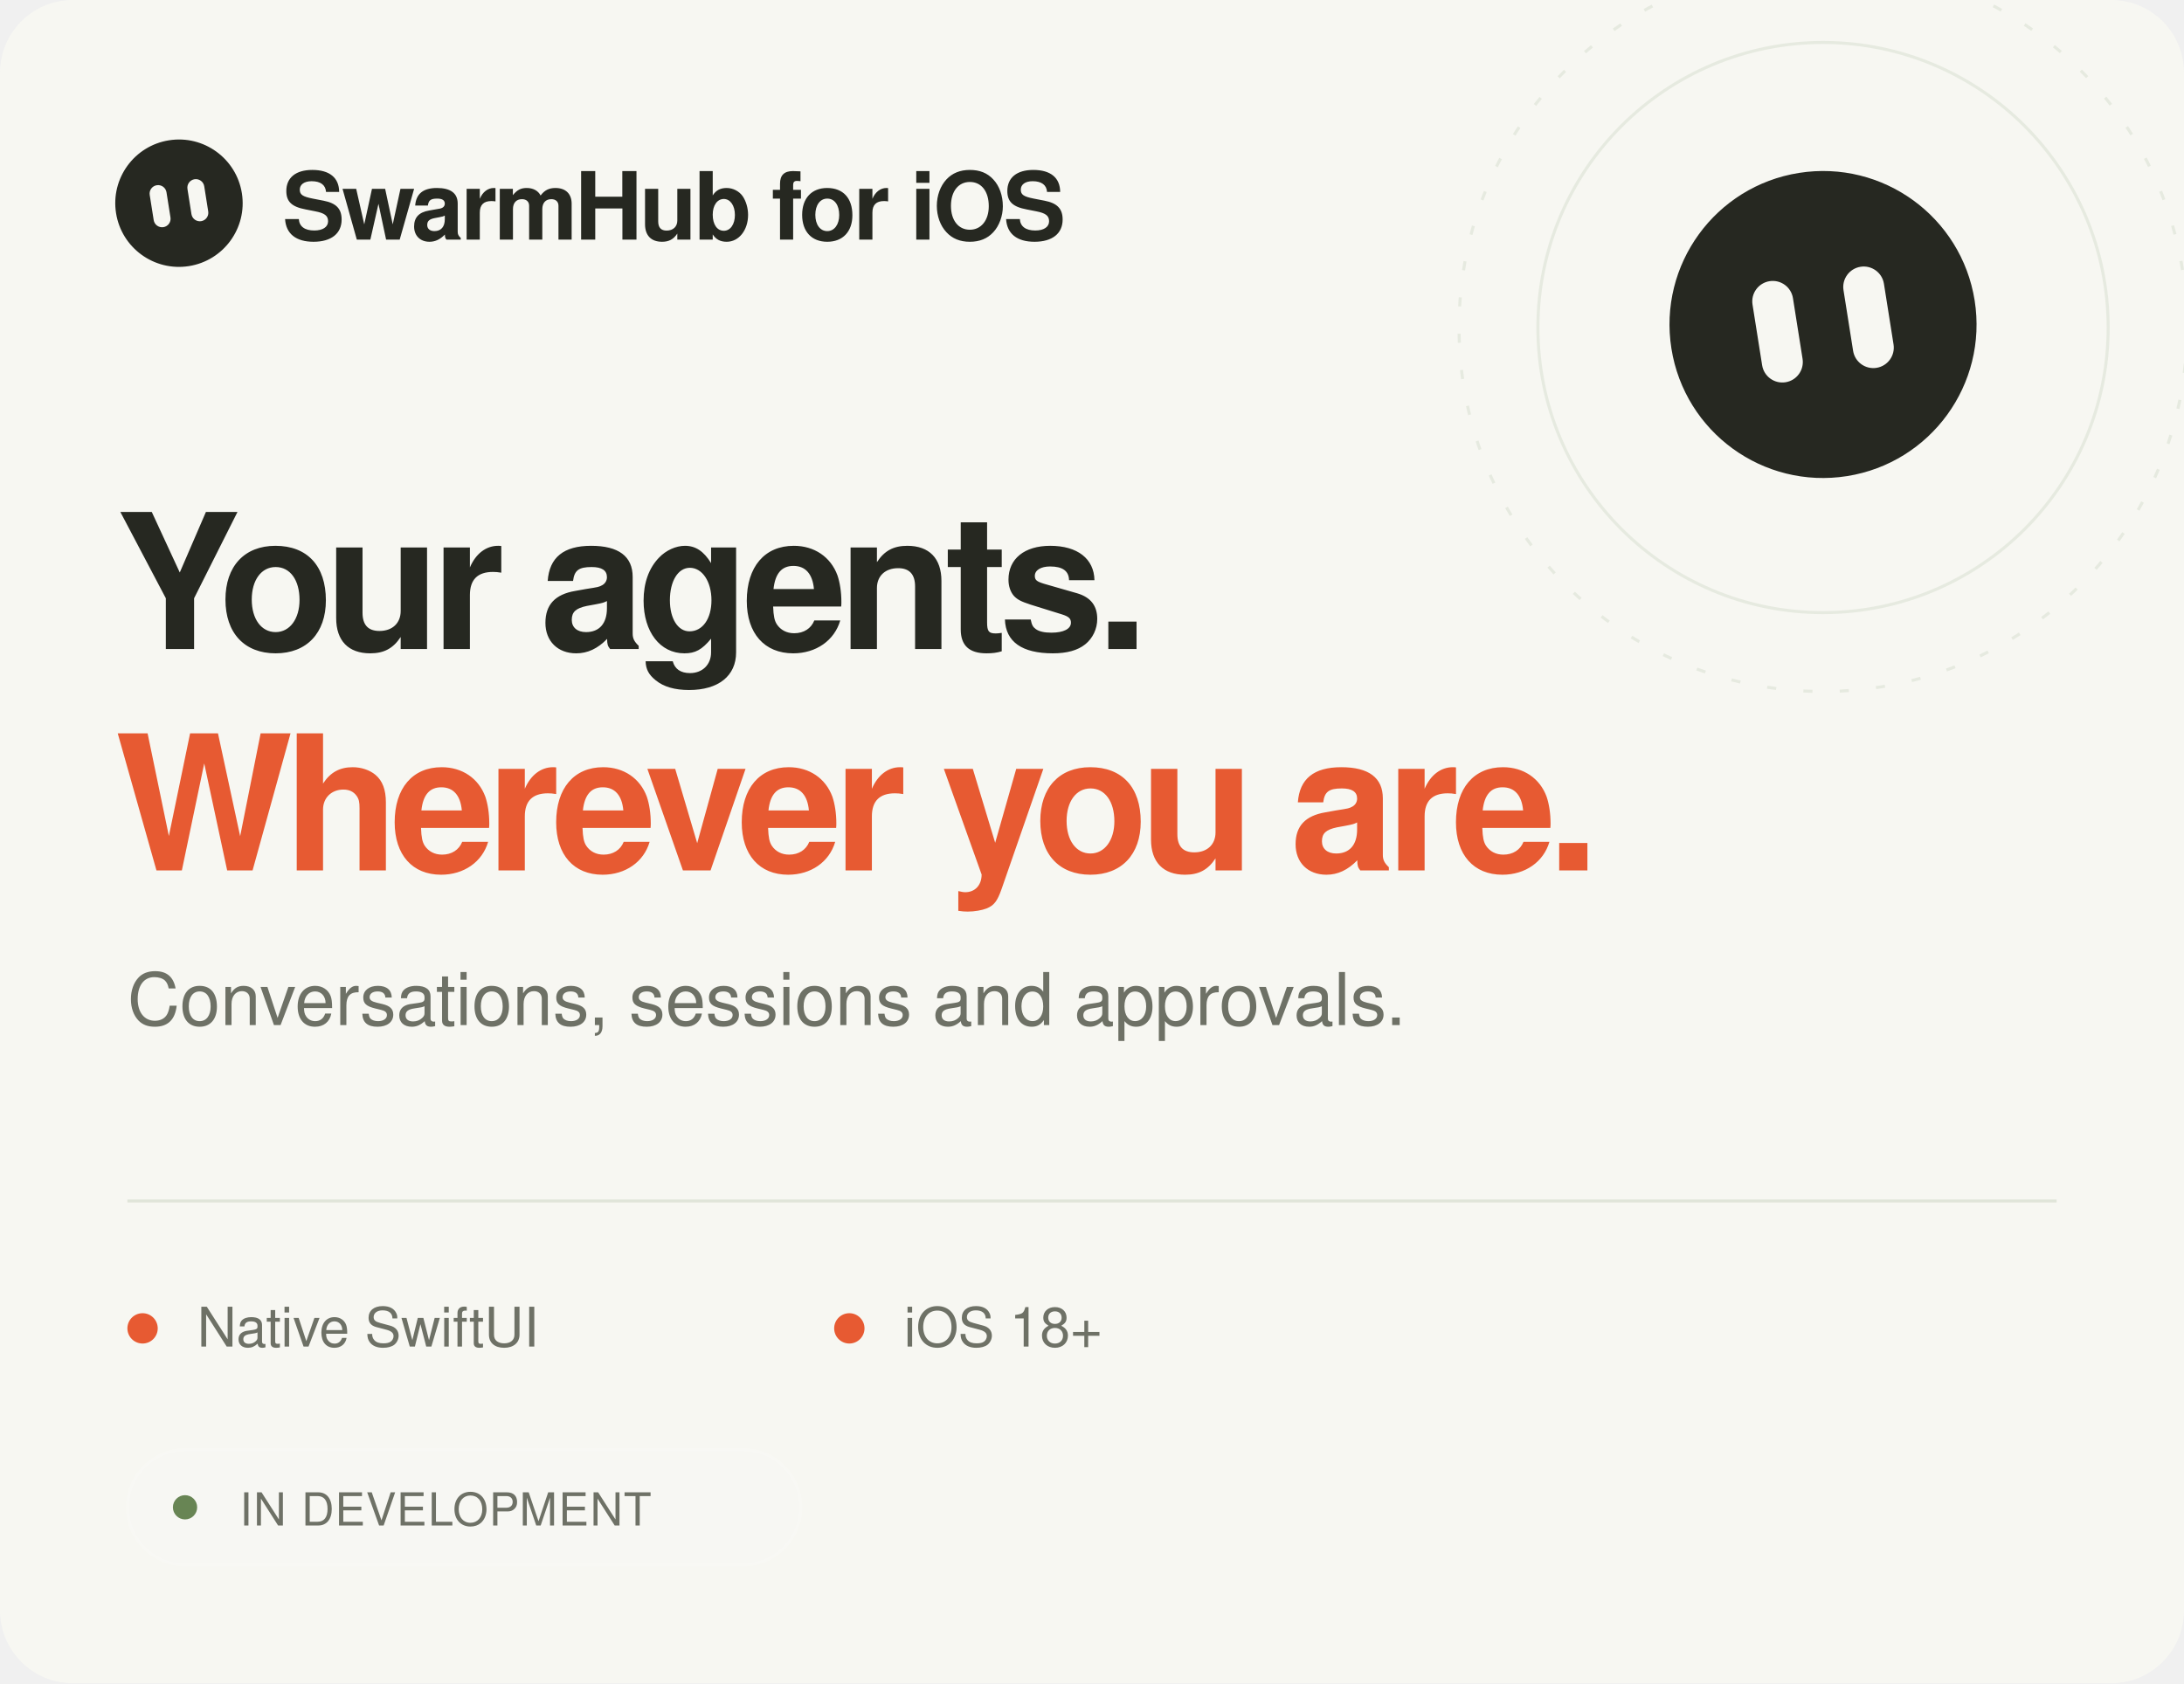
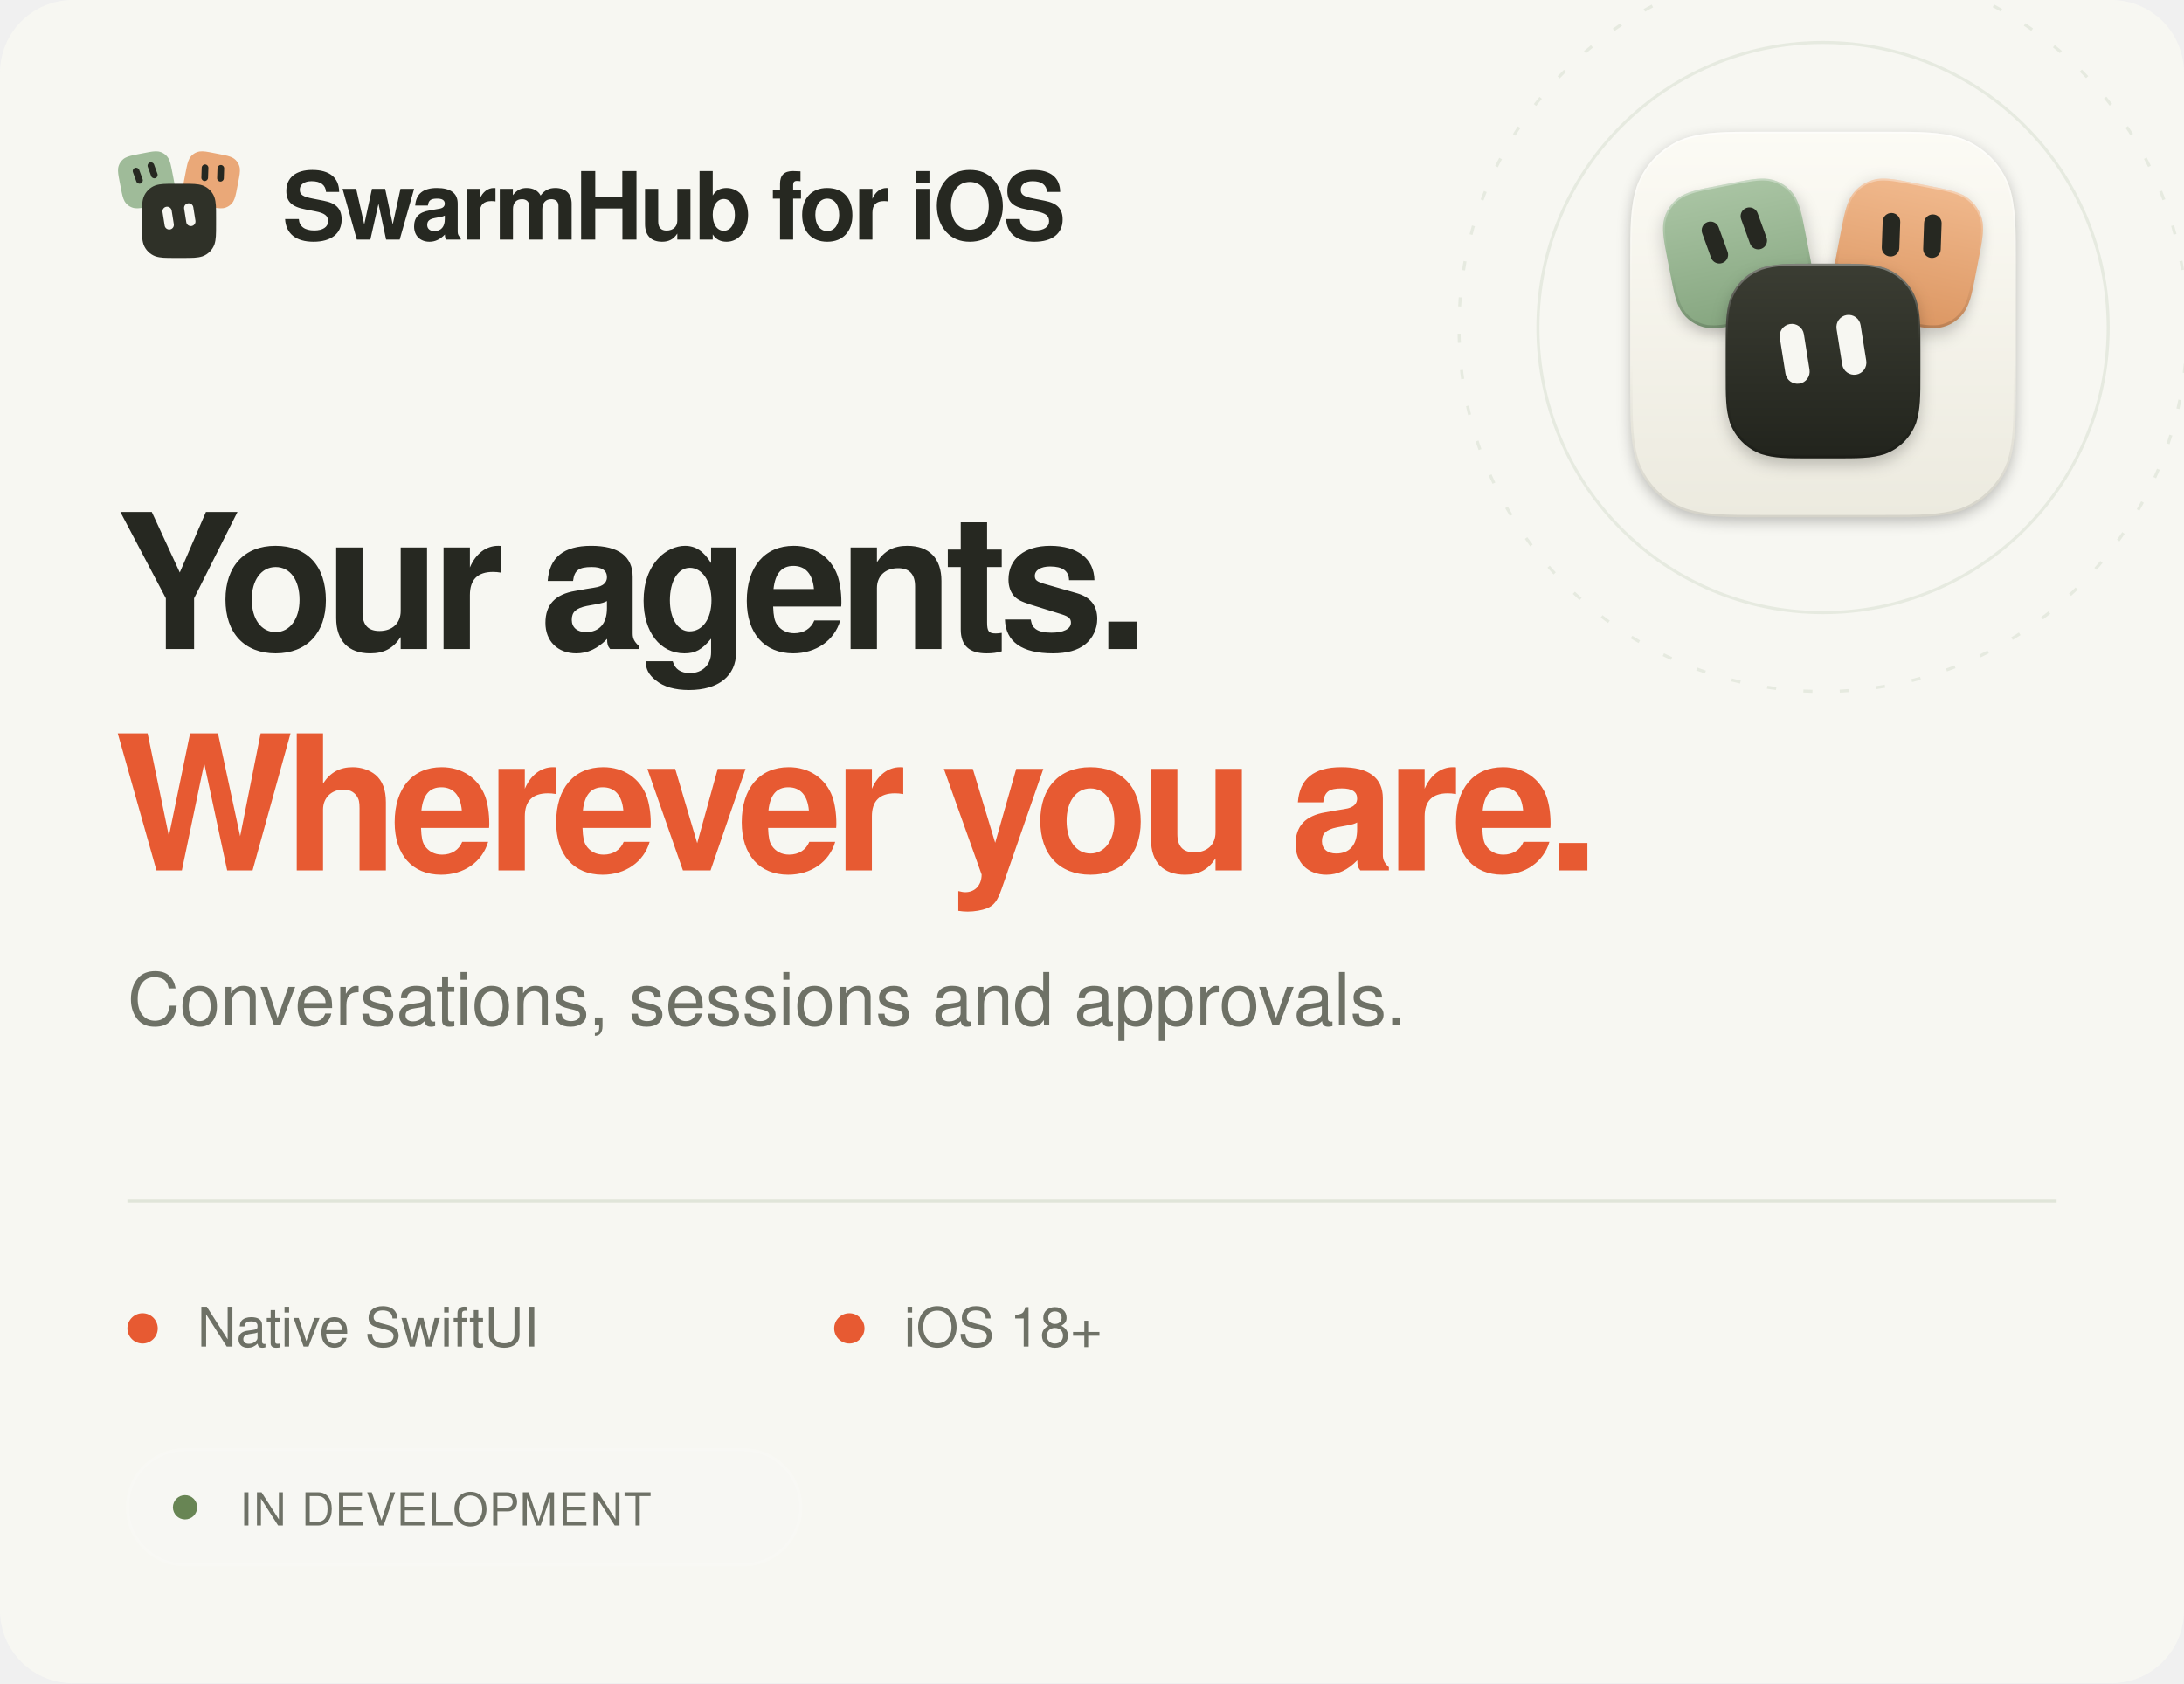
<svg xmlns="http://www.w3.org/2000/svg" width="720" height="555" viewBox="0 0 720 555" fill="none" role="img" aria-labelledby="title description">
  <defs>
    <linearGradient id="canvas" x1="0" y1="0" x2="720" y2="555" gradientUnits="userSpaceOnUse">
      <stop stop-color="#f7f7f2" />
      <stop offset="1" stop-color="#f7f7f2" />
    </linearGradient>
    <linearGradient id="accent" x1="40" y1="0" x2="700" y2="0" gradientUnits="userSpaceOnUse">
      <stop stop-color="#e75a32" />
      <stop offset="1" stop-color="#e75a32" />
    </linearGradient>
    <clipPath id="bounds">
      <rect width="720" height="555" rx="24" />
    </clipPath>
  </defs>
  <g clip-path="url(#bounds)">
    <rect width="720" height="555" fill="url(#canvas)" />
    <g stroke="#688554" stroke-opacity=".12">
      <circle cx="601" cy="108" r="94" />
      <circle cx="601" cy="108" r="120" stroke-dasharray="3 9" />
    </g>
    <svg viewBox="0 0 1024 1024" x="522" y="28" width="158" height="158">
-       <rect x="100" y="100" width="824" height="824" rx="185" fill="#f7f7f2" />
-       <svg x="184" y="184" width="656" height="656" viewBox="0 0 30 30">
-         <g transform="rotate(-9 15 15)">
-           <circle cx="15" cy="15" r="15" fill="#262821" />
-           <g fill="#f7f7f2">
-             <rect x="8.5" y="10" width="4" height="10" rx="2" />
-             <rect x="17.5" y="10" width="4" height="10" rx="2" />
+       <defs>
+         <linearGradient id="swarmhub-icon-tile" x1="0" y1="0" x2="0" y2="1">
+           <stop offset="0" stop-color="#fcfbf5" />
+           <stop offset="1" stop-color="#eceadf" />
+         </linearGradient>
+         <linearGradient id="swarmhub-icon-tile-edge" x1="0" y1="0" x2="0" y2="1">
+           <stop offset="0" stop-color="#ffffff" stop-opacity="0.6" />
+           <stop offset="0.45" stop-color="#ffffff" stop-opacity="0" />
+         </linearGradient>
+         <linearGradient id="swarmhub-icon-tile-foot" x1="0" y1="0" x2="0" y2="1">
+           <stop offset="0.6" stop-color="#000000" stop-opacity="0" />
+           <stop offset="1" stop-color="#000000" stop-opacity="0.1" />
+         </linearGradient>
+         <clipPath id="swarmhub-icon-tile-clip">
+           <path d="M383.41 100L640.59 100C722.19 100 763 100 806.92 113.89C854.88 131.34 892.66 169.12 910.11 217.08C924 261 924 301.81 924 383.41L924 640.59C924 722.19 924 763 910.11 806.92C892.66 854.88 854.88 892.66 806.92 910.11C763 924 722.19 924 640.59 924L383.41 924C301.81 924 261 924 217.08 910.11C169.12 892.66 131.34 854.88 113.89 806.92C100 763 100 722.19 100 640.59L100 383.41C100 301.81 100 261 113.89 217.08C131.34 169.12 169.12 131.34 217.08 113.89C261 100 301.81 100 383.41 100Z" />
+         </clipPath>
+         <filter id="swarmhub-icon-tile-shadow" x="-40%" y="-40%" width="180%" height="180%">
+           <feGaussianBlur stdDeviation="14" />
+         </filter>
+         <linearGradient id="swarmhub-icon-face-edge" x1="0" y1="0" x2="0" y2="1">
+           <stop offset="0" stop-color="#ffffff" stop-opacity="0.5" />
+           <stop offset="0.4" stop-color="#ffffff" stop-opacity="0" />
+         </linearGradient>
+         <linearGradient id="swarmhub-icon-face-foot" x1="0" y1="0" x2="0" y2="1">
+           <stop offset="0.55" stop-color="#000000" stop-opacity="0" />
+           <stop offset="1" stop-color="#000000" stop-opacity="0.16" />
+         </linearGradient>
+         <filter id="swarmhub-icon-face-shadow" x="-40%" y="-40%" width="180%" height="180%">
+           <feGaussianBlur stdDeviation="16" />
+         </filter>
+         <linearGradient id="swarmhub-icon-left" x1="0" y1="0" x2="0" y2="1">
+           <stop offset="0" stop-color="#a9c4a3" />
+           <stop offset="1" stop-color="#86a680" />
+         </linearGradient>
+         <clipPath id="swarmhub-icon-left-clip">
+           <path d="M312.99 210L347.01 210C385.3 210 404.45 210 425.06 216.52C447.56 224.71 465.29 242.44 473.48 264.94C480 285.55 480 304.7 480 342.99L480 377.01C480 415.3 480 434.45 473.48 455.06C465.29 477.56 447.56 495.29 425.06 503.48C404.45 510 385.3 510 347.01 510L312.99 510C274.7 510 255.55 510 234.94 503.48C212.44 495.29 194.71 477.56 186.52 455.06C180 434.45 180 415.3 180 377.01L180 342.99C180 304.7 180 285.55 186.52 264.94C194.71 242.44 212.44 224.71 234.94 216.52C255.55 210 274.7 210 312.99 210Z" />
+         </clipPath>
+         <linearGradient id="swarmhub-icon-right" x1="0" y1="0" x2="0" y2="1">
+           <stop offset="0" stop-color="#f0b88c" />
+           <stop offset="1" stop-color="#dc9763" />
+         </linearGradient>
+         <clipPath id="swarmhub-icon-right-clip">
+           <path d="M676.99 210L711.01 210C749.3 210 768.45 210 789.06 216.52C811.56 224.71 829.29 242.44 837.48 264.94C844 285.55 844 304.7 844 342.99L844 377.01C844 415.3 844 434.45 837.48 455.06C829.29 477.56 811.56 495.29 789.06 503.48C768.45 510 749.3 510 711.01 510L676.99 510C638.7 510 619.55 510 598.94 503.48C576.44 495.29 558.71 477.56 550.52 455.06C544 434.45 544 415.3 544 377.01L544 342.99C544 304.7 544 285.55 550.52 264.94C558.71 242.44 576.44 224.71 598.94 216.52C619.55 210 638.7 210 676.99 210Z" />
+         </clipPath>
+         <linearGradient id="swarmhub-icon-front" x1="0" y1="0" x2="0" y2="1">
+           <stop offset="0" stop-color="#3b3d33" />
+           <stop offset="1" stop-color="#22241d" />
+         </linearGradient>
+         <clipPath id="swarmhub-icon-front-clip">
+           <path d="M488.42 382L535.58 382C588.68 382 615.24 382 643.82 391.04C675.02 402.4 699.6 426.98 710.96 458.18C720 486.76 720 513.32 720 566.42L720 613.58C720 666.68 720 693.24 710.96 721.82C699.6 753.02 675.02 777.6 643.82 788.96C615.24 798 588.68 798 535.58 798L488.42 798C435.32 798 408.76 798 380.18 788.96C348.98 777.6 324.4 753.02 313.04 721.82C304 693.24 304 666.68 304 613.58L304 566.42C304 513.32 304 486.76 313.04 458.18C324.4 426.98 348.98 402.4 380.18 391.04C408.76 382 435.32 382 488.42 382Z" />
+         </clipPath>
+       </defs>
+       <path d="M383.41 100L640.59 100C722.19 100 763 100 806.92 113.89C854.88 131.34 892.66 169.12 910.11 217.08C924 261 924 301.81 924 383.41L924 640.59C924 722.19 924 763 910.11 806.92C892.66 854.88 854.88 892.66 806.92 910.11C763 924 722.19 924 640.59 924L383.41 924C301.81 924 261 924 217.08 910.11C169.12 892.66 131.34 854.88 113.89 806.92C100 763 100 722.19 100 640.59L100 383.41C100 301.81 100 261 113.89 217.08C131.34 169.12 169.12 131.34 217.08 113.89C261 100 301.81 100 383.41 100Z" transform="translate(0 10)" fill="#000000" opacity="0.24" filter="url(#swarmhub-icon-tile-shadow)" />
+       <path d="M383.41 100L640.59 100C722.19 100 763 100 806.92 113.89C854.88 131.34 892.66 169.12 910.11 217.08C924 261 924 301.81 924 383.41L924 640.59C924 722.19 924 763 910.11 806.92C892.66 854.88 854.88 892.66 806.92 910.11C763 924 722.19 924 640.59 924L383.41 924C301.81 924 261 924 217.08 910.11C169.12 892.66 131.34 854.88 113.89 806.92C100 763 100 722.19 100 640.59L100 383.41C100 301.81 100 261 113.89 217.08C131.34 169.12 169.12 131.34 217.08 113.89C261 100 301.81 100 383.41 100Z" fill="url(#swarmhub-icon-tile)" />
+       <g clip-path="url(#swarmhub-icon-tile-clip)">
+         <path d="M383.41 100L640.59 100C722.19 100 763 100 806.92 113.89C854.88 131.34 892.66 169.12 910.11 217.08C924 261 924 301.81 924 383.41L924 640.59C924 722.19 924 763 910.11 806.92C892.66 854.88 854.88 892.66 806.92 910.11C763 924 722.19 924 640.59 924L383.41 924C301.81 924 261 924 217.08 910.11C169.12 892.66 131.34 854.88 113.89 806.92C100 763 100 722.19 100 640.59L100 383.41C100 301.81 100 261 113.89 217.08C131.34 169.12 169.12 131.34 217.08 113.89C261 100 301.81 100 383.41 100Z" fill="none" stroke="url(#swarmhub-icon-tile-foot)" stroke-width="10" />
+         <path d="M383.41 100L640.59 100C722.19 100 763 100 806.92 113.89C854.88 131.34 892.66 169.12 910.11 217.08C924 261 924 301.81 924 383.41L924 640.59C924 722.19 924 763 910.11 806.92C892.66 854.88 854.88 892.66 806.92 910.11C763 924 722.19 924 640.59 924L383.41 924C301.81 924 261 924 217.08 910.11C169.12 892.66 131.34 854.88 113.89 806.92C100 763 100 722.19 100 640.59L100 383.41C100 301.81 100 261 113.89 217.08C131.34 169.12 169.12 131.34 217.08 113.89C261 100 301.81 100 383.41 100Z" fill="none" stroke="url(#swarmhub-icon-tile-edge)" stroke-width="7" />
+       </g>
+       <g clip-path="url(#swarmhub-icon-tile-clip)">
+         <g transform="rotate(-11 330 360)">
+           <path d="M312.99 210L347.01 210C385.3 210 404.45 210 425.06 216.52C447.56 224.71 465.29 242.44 473.48 264.94C480 285.55 480 304.7 480 342.99L480 377.01C480 415.3 480 434.45 473.48 455.06C465.29 477.56 447.56 495.29 425.06 503.48C404.45 510 385.3 510 347.01 510L312.99 510C274.7 510 255.55 510 234.94 503.48C212.44 495.29 194.71 477.56 186.52 455.06C180 434.45 180 415.3 180 377.01L180 342.99C180 304.7 180 285.55 186.52 264.94C194.71 242.44 212.44 224.71 234.94 216.52C255.55 210 274.7 210 312.99 210Z" transform="translate(0 14)" fill="#000000" opacity="0.22" filter="url(#swarmhub-icon-face-shadow)" />
+           <path d="M312.99 210L347.01 210C385.3 210 404.45 210 425.06 216.52C447.56 224.71 465.29 242.44 473.48 264.94C480 285.55 480 304.7 480 342.99L480 377.01C480 415.3 480 434.45 473.48 455.06C465.29 477.56 447.56 495.29 425.06 503.48C404.45 510 385.3 510 347.01 510L312.99 510C274.7 510 255.55 510 234.94 503.48C212.44 495.29 194.71 477.56 186.52 455.06C180 434.45 180 415.3 180 377.01L180 342.99C180 304.7 180 285.55 186.52 264.94C194.71 242.44 212.44 224.71 234.94 216.52C255.55 210 274.7 210 312.99 210Z" fill="url(#swarmhub-icon-left)" />
+           <g clip-path="url(#swarmhub-icon-left-clip)">
+             <path d="M312.99 210L347.01 210C385.3 210 404.45 210 425.06 216.52C447.56 224.71 465.29 242.44 473.48 264.94C480 285.55 480 304.7 480 342.99L480 377.01C480 415.3 480 434.45 473.48 455.06C465.29 477.56 447.56 495.29 425.06 503.48C404.45 510 385.3 510 347.01 510L312.99 510C274.7 510 255.55 510 234.94 503.48C212.44 495.29 194.71 477.56 186.52 455.06C180 434.45 180 415.3 180 377.01L180 342.99C180 304.7 180 285.55 186.52 264.94C194.71 242.44 212.44 224.71 234.94 216.52C255.55 210 274.7 210 312.99 210Z" fill="none" stroke="url(#swarmhub-icon-face-foot)" stroke-width="12" />
+             <path d="M312.99 210L347.01 210C385.3 210 404.45 210 425.06 216.52C447.56 224.71 465.29 242.44 473.48 264.94C480 285.55 480 304.7 480 342.99L480 377.01C480 415.3 480 434.45 473.48 455.06C465.29 477.56 447.56 495.29 425.06 503.48C404.45 510 385.3 510 347.01 510L312.99 510C274.7 510 255.55 510 234.94 503.48C212.44 495.29 194.71 477.56 186.52 455.06C180 434.45 180 415.3 180 377.01L180 342.99C180 304.7 180 285.55 186.52 264.94C194.71 242.44 212.44 224.71 234.94 216.52C255.55 210 274.7 210 312.99 210Z" fill="none" stroke="url(#swarmhub-icon-face-edge)" stroke-width="8" opacity="0.7" />
+           </g>
+           <g transform="rotate(-9 330 321)" fill="#262821">
+             <rect x="267" y="274.5" width="37.5" height="93" rx="18.75" />
+             <rect x="355.5" y="274.5" width="37.5" height="93" rx="18.75" />
          </g>
        </g>
-       </svg>
+         <g transform="rotate(11 694 360)">
+           <path d="M676.99 210L711.01 210C749.3 210 768.45 210 789.06 216.52C811.56 224.71 829.29 242.44 837.48 264.94C844 285.55 844 304.7 844 342.99L844 377.01C844 415.3 844 434.45 837.48 455.06C829.29 477.56 811.56 495.29 789.06 503.48C768.45 510 749.3 510 711.01 510L676.99 510C638.7 510 619.55 510 598.94 503.48C576.44 495.29 558.71 477.56 550.52 455.06C544 434.45 544 415.3 544 377.01L544 342.99C544 304.7 544 285.55 550.52 264.94C558.71 242.44 576.44 224.71 598.94 216.52C619.55 210 638.7 210 676.99 210Z" transform="translate(0 14)" fill="#000000" opacity="0.22" filter="url(#swarmhub-icon-face-shadow)" />
+           <path d="M676.99 210L711.01 210C749.3 210 768.45 210 789.06 216.52C811.56 224.71 829.29 242.44 837.48 264.94C844 285.55 844 304.7 844 342.99L844 377.01C844 415.3 844 434.45 837.48 455.06C829.29 477.56 811.56 495.29 789.06 503.48C768.45 510 749.3 510 711.01 510L676.99 510C638.7 510 619.55 510 598.94 503.48C576.44 495.29 558.71 477.56 550.52 455.06C544 434.45 544 415.3 544 377.01L544 342.99C544 304.7 544 285.55 550.52 264.94C558.71 242.44 576.44 224.71 598.94 216.52C619.55 210 638.7 210 676.99 210Z" fill="url(#swarmhub-icon-right)" />
+           <g clip-path="url(#swarmhub-icon-right-clip)">
+             <path d="M676.99 210L711.01 210C749.3 210 768.45 210 789.06 216.52C811.56 224.71 829.29 242.44 837.48 264.94C844 285.55 844 304.7 844 342.99L844 377.01C844 415.3 844 434.45 837.48 455.06C829.29 477.56 811.56 495.29 789.06 503.48C768.45 510 749.3 510 711.01 510L676.99 510C638.7 510 619.55 510 598.94 503.48C576.44 495.29 558.71 477.56 550.52 455.06C544 434.45 544 415.3 544 377.01L544 342.99C544 304.7 544 285.55 550.52 264.94C558.71 242.44 576.44 224.71 598.94 216.52C619.55 210 638.7 210 676.99 210Z" fill="none" stroke="url(#swarmhub-icon-face-foot)" stroke-width="12" />
+             <path d="M676.99 210L711.01 210C749.3 210 768.45 210 789.06 216.52C811.56 224.71 829.29 242.44 837.48 264.94C844 285.55 844 304.7 844 342.99L844 377.01C844 415.3 844 434.45 837.48 455.06C829.29 477.56 811.56 495.29 789.06 503.48C768.45 510 749.3 510 711.01 510L676.99 510C638.7 510 619.55 510 598.94 503.48C576.44 495.29 558.71 477.56 550.52 455.06C544 434.45 544 415.3 544 377.01L544 342.99C544 304.7 544 285.55 550.52 264.94C558.71 242.44 576.44 224.71 598.94 216.52C619.55 210 638.7 210 676.99 210Z" fill="none" stroke="url(#swarmhub-icon-face-edge)" stroke-width="8" opacity="0.7" />
+           </g>
+           <g transform="rotate(-9 694 321)" fill="#262821">
+             <rect x="631" y="274.5" width="37.5" height="93" rx="18.75" />
+             <rect x="719.5" y="274.5" width="37.5" height="93" rx="18.75" />
+           </g>
+         </g>
+         <g transform="rotate(0 512 590)">
+           <path d="M488.42 382L535.58 382C588.68 382 615.24 382 643.82 391.04C675.02 402.4 699.6 426.98 710.96 458.18C720 486.76 720 513.32 720 566.42L720 613.58C720 666.68 720 693.24 710.96 721.82C699.6 753.02 675.02 777.6 643.82 788.96C615.24 798 588.68 798 535.58 798L488.42 798C435.32 798 408.76 798 380.18 788.96C348.98 777.6 324.4 753.02 313.04 721.82C304 693.24 304 666.68 304 613.58L304 566.42C304 513.32 304 486.76 313.04 458.18C324.4 426.98 348.98 402.4 380.18 391.04C408.76 382 435.32 382 488.42 382Z" transform="translate(0 14)" fill="#000000" opacity="0.22" filter="url(#swarmhub-icon-face-shadow)" />
+           <path d="M488.42 382L535.58 382C588.68 382 615.24 382 643.82 391.04C675.02 402.4 699.6 426.98 710.96 458.18C720 486.76 720 513.32 720 566.42L720 613.58C720 666.68 720 693.24 710.96 721.82C699.6 753.02 675.02 777.6 643.82 788.96C615.24 798 588.68 798 535.58 798L488.42 798C435.32 798 408.76 798 380.18 788.96C348.98 777.6 324.4 753.02 313.04 721.82C304 693.24 304 666.68 304 613.58L304 566.42C304 513.32 304 486.76 313.04 458.18C324.4 426.98 348.98 402.4 380.18 391.04C408.76 382 435.32 382 488.42 382Z" fill="url(#swarmhub-icon-front)" />
+           <g clip-path="url(#swarmhub-icon-front-clip)">
+             <path d="M488.42 382L535.58 382C588.68 382 615.24 382 643.82 391.04C675.02 402.4 699.6 426.98 710.96 458.18C720 486.76 720 513.32 720 566.42L720 613.58C720 666.68 720 693.24 710.96 721.82C699.6 753.02 675.02 777.6 643.82 788.96C615.24 798 588.68 798 535.58 798L488.42 798C435.32 798 408.76 798 380.18 788.96C348.98 777.6 324.4 753.02 313.04 721.82C304 693.24 304 666.68 304 613.58L304 566.42C304 513.32 304 486.76 313.04 458.18C324.4 426.98 348.98 402.4 380.18 391.04C408.76 382 435.32 382 488.42 382Z" fill="none" stroke="url(#swarmhub-icon-face-foot)" stroke-width="12" />
+             <path d="M488.42 382L535.58 382C588.68 382 615.24 382 643.82 391.04C675.02 402.4 699.6 426.98 710.96 458.18C720 486.76 720 513.32 720 566.42L720 613.58C720 666.68 720 693.24 710.96 721.82C699.6 753.02 675.02 777.6 643.82 788.96C615.24 798 588.68 798 535.58 798L488.42 798C435.32 798 408.76 798 380.18 788.96C348.98 777.6 324.4 753.02 313.04 721.82C304 693.24 304 666.68 304 613.58L304 566.42C304 513.32 304 486.76 313.04 458.18C324.4 426.98 348.98 402.4 380.18 391.04C408.76 382 435.32 382 488.42 382Z" fill="none" stroke="url(#swarmhub-icon-face-edge)" stroke-width="8" opacity="0.7" />
+           </g>
+           <g transform="rotate(-9 512 565.04)" fill="#f7f7f2">
+             <rect x="424.64" y="500.56" width="52" height="128.96" rx="26" />
+             <rect x="547.36" y="500.56" width="52" height="128.96" rx="26" />
+           </g>
+         </g>
+       </g>
    </svg>
    <g font-family="-apple-system, BlinkMacSystemFont, 'Segoe UI', Helvetica, Arial, sans-serif">
      <svg x="38" y="46" width="42" height="42" viewBox="0 0 30 30">
-         <g transform="rotate(-9 15 15)">
-           <circle cx="15" cy="15" r="15" fill="#262821" />
-           <g fill="#f7f7f2">
-             <rect x="8.5" y="10" width="4" height="10" rx="2" />
-             <rect x="17.5" y="10" width="4" height="10" rx="2" />
+         <g transform="translate(15 15) scale(0.042) translate(-512 -491)">
+           <g transform="rotate(-11 330 360)">
+             <path d="M312.99 210L347.01 210C385.3 210 404.45 210 425.06 216.52C447.56 224.71 465.29 242.44 473.48 264.94C480 285.55 480 304.7 480 342.99L480 377.01C480 415.3 480 434.45 473.48 455.06C465.29 477.56 447.56 495.29 425.06 503.48C404.45 510 385.3 510 347.01 510L312.99 510C274.7 510 255.55 510 234.94 503.48C212.44 495.29 194.71 477.56 186.52 455.06C180 434.45 180 415.3 180 377.01L180 342.99C180 304.7 180 285.55 186.52 264.94C194.71 242.44 212.44 224.71 234.94 216.52C255.55 210 274.7 210 312.99 210Z" fill="#9fbb99" />
+             <g transform="rotate(-9 330 321)" fill="#262821">
+               <rect x="267" y="274.5" width="37.5" height="93" rx="18.75" />
+               <rect x="355.5" y="274.5" width="37.5" height="93" rx="18.75" />
+             </g>
+           </g>
+           <g transform="rotate(11 694 360)">
+             <path d="M676.99 210L711.01 210C749.3 210 768.45 210 789.06 216.52C811.56 224.71 829.29 242.44 837.48 264.94C844 285.55 844 304.7 844 342.99L844 377.01C844 415.3 844 434.45 837.48 455.06C829.29 477.56 811.56 495.29 789.06 503.48C768.45 510 749.3 510 711.01 510L676.99 510C638.7 510 619.55 510 598.94 503.48C576.44 495.29 558.71 477.56 550.52 455.06C544 434.45 544 415.3 544 377.01L544 342.99C544 304.7 544 285.55 550.52 264.94C558.71 242.44 576.44 224.71 598.94 216.52C619.55 210 638.7 210 676.99 210Z" fill="#eaa878" />
+             <g transform="rotate(-9 694 321)" fill="#262821">
+               <rect x="631" y="274.5" width="37.5" height="93" rx="18.75" />
+               <rect x="719.5" y="274.5" width="37.5" height="93" rx="18.75" />
+             </g>
+           </g>
+           <g transform="rotate(0 512 590)">
+             <path d="M488.42 382L535.58 382C588.68 382 615.24 382 643.82 391.04C675.02 402.4 699.6 426.98 710.96 458.18C720 486.76 720 513.32 720 566.42L720 613.58C720 666.68 720 693.24 710.96 721.82C699.6 753.02 675.02 777.6 643.82 788.96C615.24 798 588.68 798 535.58 798L488.42 798C435.32 798 408.76 798 380.18 788.96C348.98 777.6 324.4 753.02 313.04 721.82C304 693.24 304 666.68 304 613.58L304 566.42C304 513.32 304 486.76 313.04 458.18C324.4 426.98 348.98 402.4 380.18 391.04C408.76 382 435.32 382 488.42 382Z" fill="#2f3128" />
+             <g transform="rotate(-9 512 565.04)" fill="#f7f7f2">
+               <rect x="424.64" y="500.56" width="52" height="128.96" rx="26" />
+               <rect x="547.36" y="500.56" width="52" height="128.96" rx="26" />
+             </g>
          </g>
        </g>
      </svg>
      <text x="93" y="79" fill="#262821" font-size="31" font-weight="750" letter-spacing="-1">SwarmHub for iOS</text>
      <text x="38" y="214" fill="#262821" font-size="62" font-weight="650" letter-spacing="-2.8">Your agents.</text>
      <text x="38" y="287" fill="url(#accent)" font-size="62" font-weight="650" letter-spacing="-2.8">Wherever you are.</text>
      <text x="42" y="338" fill="#6e7166" font-size="24">Conversations, sessions and approvals.</text>
      <path d="M42 396H678" stroke="#688554" stroke-opacity=".16" />
      <circle cx="47" cy="438" r="5" fill="#e75a32" />
      <text x="65" y="444" fill="#6e7166" font-size="18">Native SwiftUI</text>
      <circle cx="280" cy="438" r="5" fill="#e75a32" />
      <text x="298" y="444" fill="#6e7166" font-size="18">iOS 18+</text>
      <rect x="42" y="478" width="222" height="38" rx="19" fill="#FFFFFF" fill-opacity=".05" stroke="#FFFFFF" stroke-opacity=".13" />
      <circle cx="61" cy="497" r="4" fill="#688554" />
      <text x="79" y="503" fill="#6e7166" font-size="15" letter-spacing=".4">IN DEVELOPMENT</text>
    </g>
  </g>
</svg>
